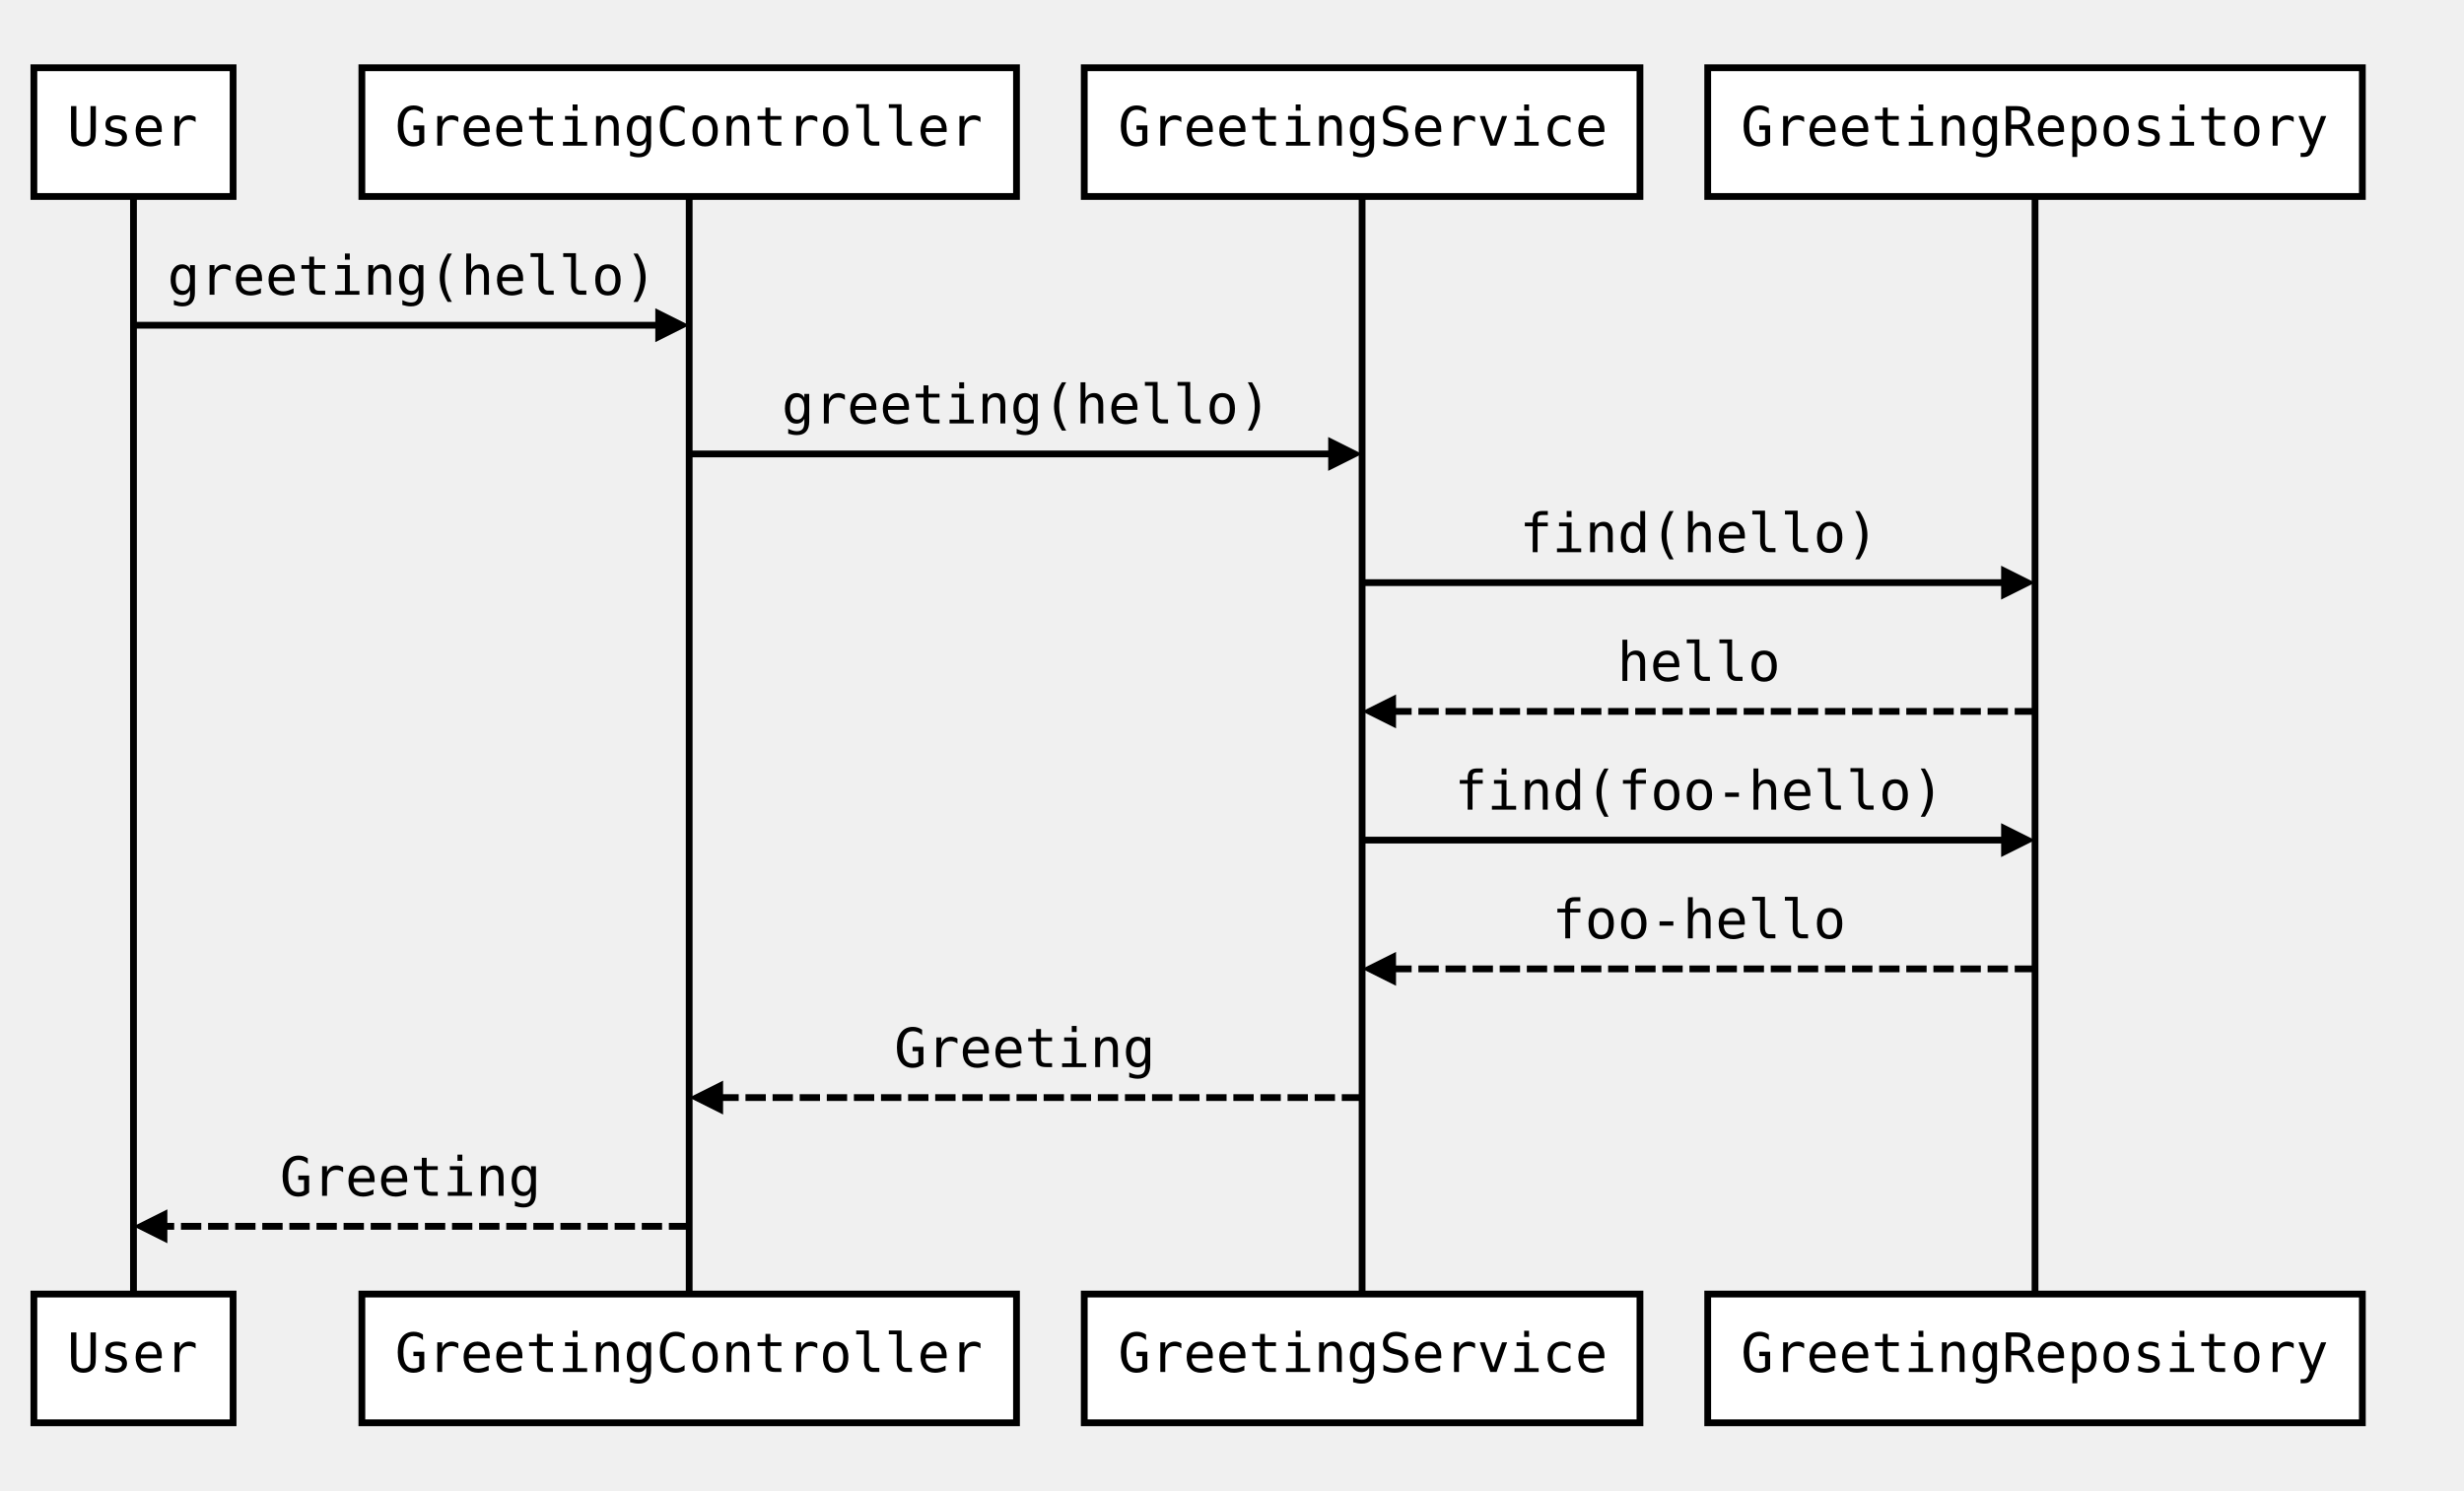
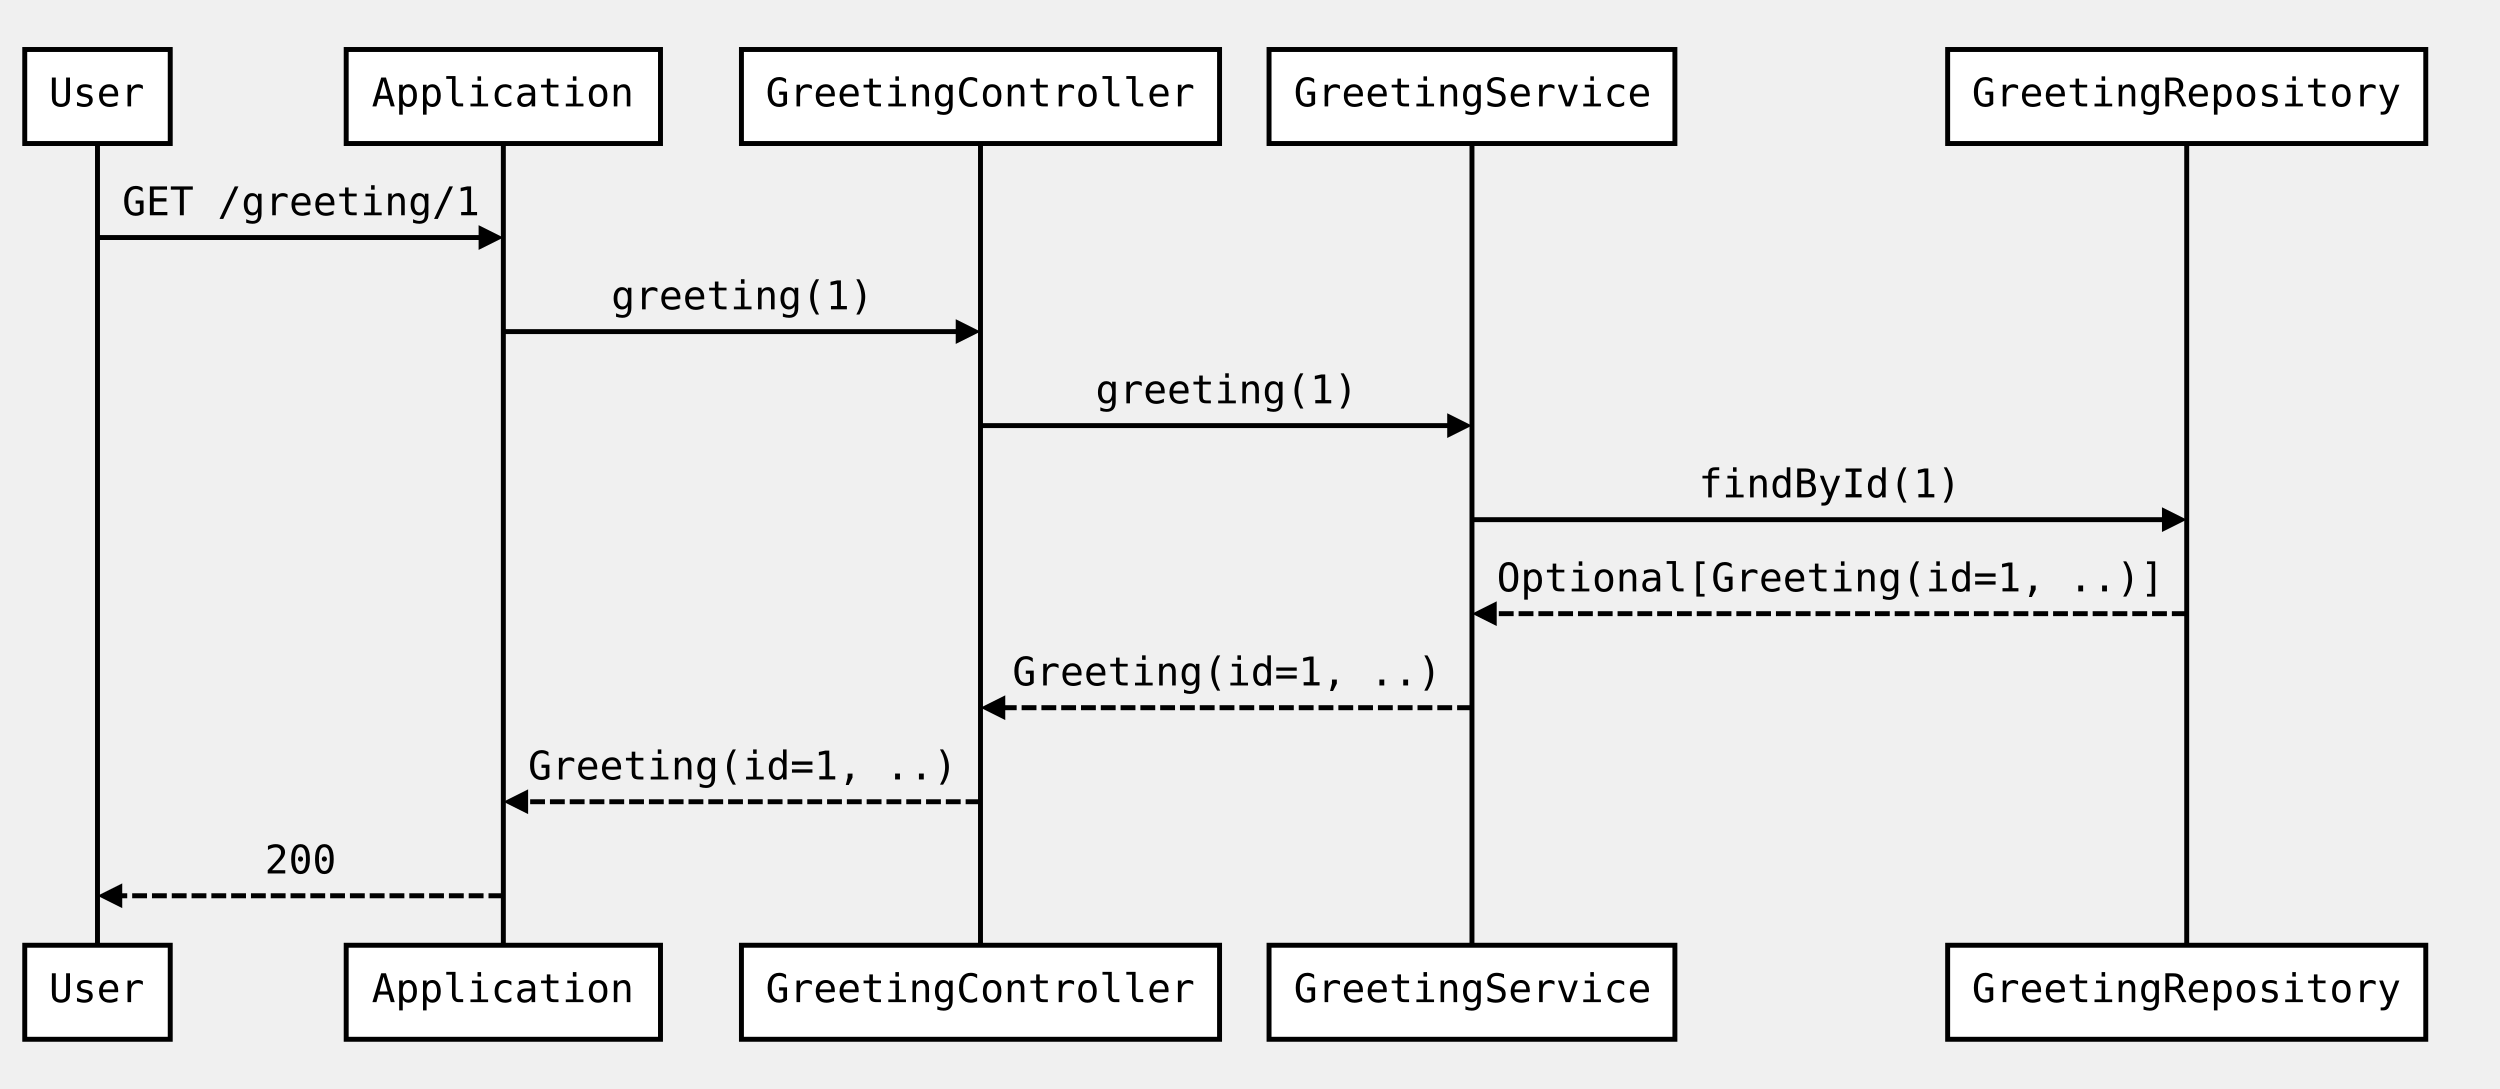
- <svg xmlns="http://www.w3.org/2000/svg" xmlns:xlink="http://www.w3.org/1999/xlink" height="440" version="1.1" width="727.258" style="overflow: hidden; position: relative;">
+ <svg xmlns="http://www.w3.org/2000/svg" xmlns:xlink="http://www.w3.org/1999/xlink" height="440" version="1.1" width="1010.312" style="overflow: hidden; position: relative;">
  <defs style="-webkit-tap-highlight-color: rgba(0, 0, 0, 0);">
    <path stroke-linecap="round" d="M5,0 0,2.5 5,5z" id="raphael-marker-block" style="-webkit-tap-highlight-color: rgba(0, 0, 0, 0);" />
-     <marker id="raphael-marker-endblock55-obj42" markerHeight="5" markerWidth="5" orient="auto" refX="2.5" refY="2.5" style="-webkit-tap-highlight-color: rgba(0, 0, 0, 0);">
+     <marker id="raphael-marker-endblock55-obj50" markerHeight="5" markerWidth="5" orient="auto" refX="2.5" refY="2.5" style="-webkit-tap-highlight-color: rgba(0, 0, 0, 0);">
      <use xlink:href="#raphael-marker-block" transform="rotate(180 2.5 2.5) scale(1,1)" stroke-width="1" fill="#000000" stroke="none" style="-webkit-tap-highlight-color: rgba(0, 0, 0, 0);" />
    </marker>
-     <marker id="raphael-marker-endblock55-obj45" markerHeight="5" markerWidth="5" orient="auto" refX="2.5" refY="2.5" style="-webkit-tap-highlight-color: rgba(0, 0, 0, 0);">
+     <marker id="raphael-marker-endblock55-obj53" markerHeight="5" markerWidth="5" orient="auto" refX="2.5" refY="2.5" style="-webkit-tap-highlight-color: rgba(0, 0, 0, 0);">
      <use xlink:href="#raphael-marker-block" transform="rotate(180 2.5 2.5) scale(1,1)" stroke-width="1" fill="#000000" stroke="none" style="-webkit-tap-highlight-color: rgba(0, 0, 0, 0);" />
    </marker>
-     <marker id="raphael-marker-endblock55-obj48" markerHeight="5" markerWidth="5" orient="auto" refX="2.5" refY="2.5" style="-webkit-tap-highlight-color: rgba(0, 0, 0, 0);">
+     <marker id="raphael-marker-endblock55-obj56" markerHeight="5" markerWidth="5" orient="auto" refX="2.5" refY="2.5" style="-webkit-tap-highlight-color: rgba(0, 0, 0, 0);">
      <use xlink:href="#raphael-marker-block" transform="rotate(180 2.5 2.5) scale(1,1)" stroke-width="1" fill="#000000" stroke="none" style="-webkit-tap-highlight-color: rgba(0, 0, 0, 0);" />
    </marker>
-     <marker id="raphael-marker-endblock55-obj51" markerHeight="5" markerWidth="5" orient="auto" refX="2.5" refY="2.5" style="-webkit-tap-highlight-color: rgba(0, 0, 0, 0);">
+     <marker id="raphael-marker-endblock55-obj59" markerHeight="5" markerWidth="5" orient="auto" refX="2.5" refY="2.5" style="-webkit-tap-highlight-color: rgba(0, 0, 0, 0);">
      <use xlink:href="#raphael-marker-block" transform="rotate(180 2.5 2.5) scale(1,1)" stroke-width="1" fill="#000000" stroke="none" style="-webkit-tap-highlight-color: rgba(0, 0, 0, 0);" />
    </marker>
-     <marker id="raphael-marker-endblock55-obj54" markerHeight="5" markerWidth="5" orient="auto" refX="2.5" refY="2.5" style="-webkit-tap-highlight-color: rgba(0, 0, 0, 0);">
+     <marker id="raphael-marker-endblock55-obj62" markerHeight="5" markerWidth="5" orient="auto" refX="2.5" refY="2.5" style="-webkit-tap-highlight-color: rgba(0, 0, 0, 0);">
      <use xlink:href="#raphael-marker-block" transform="rotate(180 2.5 2.5) scale(1,1)" stroke-width="1" fill="#000000" stroke="none" style="-webkit-tap-highlight-color: rgba(0, 0, 0, 0);" />
    </marker>
-     <marker id="raphael-marker-endblock55-obj57" markerHeight="5" markerWidth="5" orient="auto" refX="2.5" refY="2.5" style="-webkit-tap-highlight-color: rgba(0, 0, 0, 0);">
+     <marker id="raphael-marker-endblock55-obj65" markerHeight="5" markerWidth="5" orient="auto" refX="2.5" refY="2.5" style="-webkit-tap-highlight-color: rgba(0, 0, 0, 0);">
      <use xlink:href="#raphael-marker-block" transform="rotate(180 2.5 2.5) scale(1,1)" stroke-width="1" fill="#000000" stroke="none" style="-webkit-tap-highlight-color: rgba(0, 0, 0, 0);" />
    </marker>
-     <marker id="raphael-marker-endblock55-obj60" markerHeight="5" markerWidth="5" orient="auto" refX="2.5" refY="2.5" style="-webkit-tap-highlight-color: rgba(0, 0, 0, 0);">
+     <marker id="raphael-marker-endblock55-obj68" markerHeight="5" markerWidth="5" orient="auto" refX="2.5" refY="2.5" style="-webkit-tap-highlight-color: rgba(0, 0, 0, 0);">
      <use xlink:href="#raphael-marker-block" transform="rotate(180 2.5 2.5) scale(1,1)" stroke-width="1" fill="#000000" stroke="none" style="-webkit-tap-highlight-color: rgba(0, 0, 0, 0);" />
    </marker>
-     <marker id="raphael-marker-endblock55-obj63" markerHeight="5" markerWidth="5" orient="auto" refX="2.5" refY="2.5" style="-webkit-tap-highlight-color: rgba(0, 0, 0, 0);">
+     <marker id="raphael-marker-endblock55-obj71" markerHeight="5" markerWidth="5" orient="auto" refX="2.5" refY="2.5" style="-webkit-tap-highlight-color: rgba(0, 0, 0, 0);">
      <use xlink:href="#raphael-marker-block" transform="rotate(180 2.5 2.5) scale(1,1)" stroke-width="1" fill="#000000" stroke="none" style="-webkit-tap-highlight-color: rgba(0, 0, 0, 0);" />
    </marker>
  </defs>
  <rect x="10" y="20" width="58.797" height="38" rx="0" ry="0" fill="#ffffff" stroke="#000000" stroke-width="2" style="-webkit-tap-highlight-color: rgba(0, 0, 0, 0);" />
  <text x="19.805" y="39" text-anchor="start" font-family="Andale Mono, monospace" font-size="16px" stroke="none" fill="#000000" style="-webkit-tap-highlight-color: rgba(0, 0, 0, 0); text-anchor: start; font-family: &quot;Andale Mono&quot;, monospace; font-size: 16px;">
    <tspan dy="4" style="-webkit-tap-highlight-color: rgba(0, 0, 0, 0);">User</tspan>
  </text>
  <rect x="10" y="382" width="58.797" height="38" rx="0" ry="0" fill="#ffffff" stroke="#000000" stroke-width="2" style="-webkit-tap-highlight-color: rgba(0, 0, 0, 0);" />
  <text x="19.805" y="401" text-anchor="start" font-family="Andale Mono, monospace" font-size="16px" stroke="none" fill="#000000" style="-webkit-tap-highlight-color: rgba(0, 0, 0, 0); text-anchor: start; font-family: &quot;Andale Mono&quot;, monospace; font-size: 16px;">
    <tspan dy="4" style="-webkit-tap-highlight-color: rgba(0, 0, 0, 0);">User</tspan>
  </text>
  <path fill="none" stroke="#000000" d="M39.398,58L39.398,382" stroke-width="2" style="-webkit-tap-highlight-color: rgba(0, 0, 0, 0);" />
-   <rect x="106.805" y="20" width="193.219" height="38" rx="0" ry="0" fill="#ffffff" stroke="#000000" stroke-width="2" style="-webkit-tap-highlight-color: rgba(0, 0, 0, 0);" />
-   <text x="116.602" y="39" text-anchor="start" font-family="Andale Mono, monospace" font-size="16px" stroke="none" fill="#000000" style="-webkit-tap-highlight-color: rgba(0, 0, 0, 0); text-anchor: start; font-family: &quot;Andale Mono&quot;, monospace; font-size: 16px;">
+   <rect x="139.906" y="20" width="127.016" height="38" rx="0" ry="0" fill="#ffffff" stroke="#000000" stroke-width="2" style="-webkit-tap-highlight-color: rgba(0, 0, 0, 0);" />
+   <text x="150.195" y="39" text-anchor="start" font-family="Andale Mono, monospace" font-size="16px" stroke="none" fill="#000000" style="-webkit-tap-highlight-color: rgba(0, 0, 0, 0); text-anchor: start; font-family: &quot;Andale Mono&quot;, monospace; font-size: 16px;">
+     <tspan dy="4" style="-webkit-tap-highlight-color: rgba(0, 0, 0, 0);">Application</tspan>
+   </text>
+   <rect x="139.906" y="382" width="127.016" height="38" rx="0" ry="0" fill="#ffffff" stroke="#000000" stroke-width="2" style="-webkit-tap-highlight-color: rgba(0, 0, 0, 0);" />
+   <text x="150.195" y="401" text-anchor="start" font-family="Andale Mono, monospace" font-size="16px" stroke="none" fill="#000000" style="-webkit-tap-highlight-color: rgba(0, 0, 0, 0); text-anchor: start; font-family: &quot;Andale Mono&quot;, monospace; font-size: 16px;">
+     <tspan dy="4" style="-webkit-tap-highlight-color: rgba(0, 0, 0, 0);">Application</tspan>
+   </text>
+   <path fill="none" stroke="#000000" d="M203.414,58L203.414,382" stroke-width="2" style="-webkit-tap-highlight-color: rgba(0, 0, 0, 0);" />
+   <rect x="299.633" y="20" width="193.219" height="38" rx="0" ry="0" fill="#ffffff" stroke="#000000" stroke-width="2" style="-webkit-tap-highlight-color: rgba(0, 0, 0, 0);" />
+   <text x="309.43" y="39" text-anchor="start" font-family="Andale Mono, monospace" font-size="16px" stroke="none" fill="#000000" style="-webkit-tap-highlight-color: rgba(0, 0, 0, 0); text-anchor: start; font-family: &quot;Andale Mono&quot;, monospace; font-size: 16px;">
    <tspan dy="4" style="-webkit-tap-highlight-color: rgba(0, 0, 0, 0);">GreetingController</tspan>
  </text>
-   <rect x="106.805" y="382" width="193.219" height="38" rx="0" ry="0" fill="#ffffff" stroke="#000000" stroke-width="2" style="-webkit-tap-highlight-color: rgba(0, 0, 0, 0);" />
-   <text x="116.602" y="401" text-anchor="start" font-family="Andale Mono, monospace" font-size="16px" stroke="none" fill="#000000" style="-webkit-tap-highlight-color: rgba(0, 0, 0, 0); text-anchor: start; font-family: &quot;Andale Mono&quot;, monospace; font-size: 16px;">
+   <rect x="299.633" y="382" width="193.219" height="38" rx="0" ry="0" fill="#ffffff" stroke="#000000" stroke-width="2" style="-webkit-tap-highlight-color: rgba(0, 0, 0, 0);" />
+   <text x="309.43" y="401" text-anchor="start" font-family="Andale Mono, monospace" font-size="16px" stroke="none" fill="#000000" style="-webkit-tap-highlight-color: rgba(0, 0, 0, 0); text-anchor: start; font-family: &quot;Andale Mono&quot;, monospace; font-size: 16px;">
    <tspan dy="4" style="-webkit-tap-highlight-color: rgba(0, 0, 0, 0);">GreetingController</tspan>
  </text>
-   <path fill="none" stroke="#000000" d="M203.414,58L203.414,382" stroke-width="2" style="-webkit-tap-highlight-color: rgba(0, 0, 0, 0);" />
-   <rect x="320.023" y="20" width="164.016" height="38" rx="0" ry="0" fill="#ffffff" stroke="#000000" stroke-width="2" style="-webkit-tap-highlight-color: rgba(0, 0, 0, 0);" />
-   <text x="330.016" y="39" text-anchor="start" font-family="Andale Mono, monospace" font-size="16px" stroke="none" fill="#000000" style="-webkit-tap-highlight-color: rgba(0, 0, 0, 0); text-anchor: start; font-family: &quot;Andale Mono&quot;, monospace; font-size: 16px;">
+   <path fill="none" stroke="#000000" d="M396.242,58L396.242,382" stroke-width="2" style="-webkit-tap-highlight-color: rgba(0, 0, 0, 0);" />
+   <rect x="512.852" y="20" width="164.016" height="38" rx="0" ry="0" fill="#ffffff" stroke="#000000" stroke-width="2" style="-webkit-tap-highlight-color: rgba(0, 0, 0, 0);" />
+   <text x="522.844" y="39" text-anchor="start" font-family="Andale Mono, monospace" font-size="16px" stroke="none" fill="#000000" style="-webkit-tap-highlight-color: rgba(0, 0, 0, 0); text-anchor: start; font-family: &quot;Andale Mono&quot;, monospace; font-size: 16px;">
    <tspan dy="4" style="-webkit-tap-highlight-color: rgba(0, 0, 0, 0);">GreetingService</tspan>
  </text>
-   <rect x="320.023" y="382" width="164.016" height="38" rx="0" ry="0" fill="#ffffff" stroke="#000000" stroke-width="2" style="-webkit-tap-highlight-color: rgba(0, 0, 0, 0);" />
-   <text x="330.016" y="401" text-anchor="start" font-family="Andale Mono, monospace" font-size="16px" stroke="none" fill="#000000" style="-webkit-tap-highlight-color: rgba(0, 0, 0, 0); text-anchor: start; font-family: &quot;Andale Mono&quot;, monospace; font-size: 16px;">
+   <rect x="512.852" y="382" width="164.016" height="38" rx="0" ry="0" fill="#ffffff" stroke="#000000" stroke-width="2" style="-webkit-tap-highlight-color: rgba(0, 0, 0, 0);" />
+   <text x="522.844" y="401" text-anchor="start" font-family="Andale Mono, monospace" font-size="16px" stroke="none" fill="#000000" style="-webkit-tap-highlight-color: rgba(0, 0, 0, 0); text-anchor: start; font-family: &quot;Andale Mono&quot;, monospace; font-size: 16px;">
    <tspan dy="4" style="-webkit-tap-highlight-color: rgba(0, 0, 0, 0);">GreetingService</tspan>
  </text>
-   <path fill="none" stroke="#000000" d="M402.031,58L402.031,382" stroke-width="2" style="-webkit-tap-highlight-color: rgba(0, 0, 0, 0);" />
-   <rect x="504.039" y="20" width="193.219" height="38" rx="0" ry="0" fill="#ffffff" stroke="#000000" stroke-width="2" style="-webkit-tap-highlight-color: rgba(0, 0, 0, 0);" />
-   <text x="513.836" y="39" text-anchor="start" font-family="Andale Mono, monospace" font-size="16px" stroke="none" fill="#000000" style="-webkit-tap-highlight-color: rgba(0, 0, 0, 0); text-anchor: start; font-family: &quot;Andale Mono&quot;, monospace; font-size: 16px;">
+   <path fill="none" stroke="#000000" d="M594.859,58L594.859,382" stroke-width="2" style="-webkit-tap-highlight-color: rgba(0, 0, 0, 0);" />
+   <rect x="787.094" y="20" width="193.219" height="38" rx="0" ry="0" fill="#ffffff" stroke="#000000" stroke-width="2" style="-webkit-tap-highlight-color: rgba(0, 0, 0, 0);" />
+   <text x="796.891" y="39" text-anchor="start" font-family="Andale Mono, monospace" font-size="16px" stroke="none" fill="#000000" style="-webkit-tap-highlight-color: rgba(0, 0, 0, 0); text-anchor: start; font-family: &quot;Andale Mono&quot;, monospace; font-size: 16px;">
    <tspan dy="4" style="-webkit-tap-highlight-color: rgba(0, 0, 0, 0);">GreetingRepository</tspan>
  </text>
-   <rect x="504.039" y="382" width="193.219" height="38" rx="0" ry="0" fill="#ffffff" stroke="#000000" stroke-width="2" style="-webkit-tap-highlight-color: rgba(0, 0, 0, 0);" />
-   <text x="513.836" y="401" text-anchor="start" font-family="Andale Mono, monospace" font-size="16px" stroke="none" fill="#000000" style="-webkit-tap-highlight-color: rgba(0, 0, 0, 0); text-anchor: start; font-family: &quot;Andale Mono&quot;, monospace; font-size: 16px;">
+   <rect x="787.094" y="382" width="193.219" height="38" rx="0" ry="0" fill="#ffffff" stroke="#000000" stroke-width="2" style="-webkit-tap-highlight-color: rgba(0, 0, 0, 0);" />
+   <text x="796.891" y="401" text-anchor="start" font-family="Andale Mono, monospace" font-size="16px" stroke="none" fill="#000000" style="-webkit-tap-highlight-color: rgba(0, 0, 0, 0); text-anchor: start; font-family: &quot;Andale Mono&quot;, monospace; font-size: 16px;">
    <tspan dy="4" style="-webkit-tap-highlight-color: rgba(0, 0, 0, 0);">GreetingRepository</tspan>
  </text>
-   <path fill="none" stroke="#000000" d="M600.648,58L600.648,382" stroke-width="2" style="-webkit-tap-highlight-color: rgba(0, 0, 0, 0);" />
+   <path fill="none" stroke="#000000" d="M883.703,58L883.703,382" stroke-width="2" style="-webkit-tap-highlight-color: rgba(0, 0, 0, 0);" />
  <text x="49.391" y="83" text-anchor="start" font-family="Andale Mono, monospace" font-size="16px" stroke="none" fill="#000000" style="-webkit-tap-highlight-color: rgba(0, 0, 0, 0); text-anchor: start; font-family: &quot;Andale Mono&quot;, monospace; font-size: 16px;">
-     <tspan dy="4" style="-webkit-tap-highlight-color: rgba(0, 0, 0, 0);">greeting(hello)</tspan>
+     <tspan dy="4" style="-webkit-tap-highlight-color: rgba(0, 0, 0, 0);">GET /greeting/1</tspan>
  </text>
-   <path fill="none" stroke="#000000" d="M39.398,96C39.398,96,170.928,96,198.416,96" stroke-width="2" marker-end="url(#raphael-marker-endblock55-obj42)" stroke-dasharray="none" style="-webkit-tap-highlight-color: rgba(0, 0, 0, 0);" />
-   <text x="230.707" y="121" text-anchor="start" font-family="Andale Mono, monospace" font-size="16px" stroke="none" fill="#000000" style="-webkit-tap-highlight-color: rgba(0, 0, 0, 0); text-anchor: start; font-family: &quot;Andale Mono&quot;, monospace; font-size: 16px;">
-     <tspan dy="4" style="-webkit-tap-highlight-color: rgba(0, 0, 0, 0);">greeting(hello)</tspan>
+   <path fill="none" stroke="#000000" d="M39.398,96C39.398,96,170.928,96,198.416,96" stroke-width="2" marker-end="url(#raphael-marker-endblock55-obj50)" stroke-dasharray="none" style="-webkit-tap-highlight-color: rgba(0, 0, 0, 0);" />
+   <text x="247.016" y="121" text-anchor="start" font-family="Andale Mono, monospace" font-size="16px" stroke="none" fill="#000000" style="-webkit-tap-highlight-color: rgba(0, 0, 0, 0); text-anchor: start; font-family: &quot;Andale Mono&quot;, monospace; font-size: 16px;">
+     <tspan dy="4" style="-webkit-tap-highlight-color: rgba(0, 0, 0, 0);">greeting(1)</tspan>
  </text>
-   <path fill="none" stroke="#000000" d="M203.414,134C203.414,134,366.185,134,397.022,134" stroke-width="2" marker-end="url(#raphael-marker-endblock55-obj45)" stroke-dasharray="none" style="-webkit-tap-highlight-color: rgba(0, 0, 0, 0);" />
-   <text x="448.527" y="159" text-anchor="start" font-family="Andale Mono, monospace" font-size="16px" stroke="none" fill="#000000" style="-webkit-tap-highlight-color: rgba(0, 0, 0, 0); text-anchor: start; font-family: &quot;Andale Mono&quot;, monospace; font-size: 16px;">
-     <tspan dy="4" style="-webkit-tap-highlight-color: rgba(0, 0, 0, 0);">find(hello)</tspan>
+   <path fill="none" stroke="#000000" d="M203.414,134C203.414,134,360.93,134,391.233,134" stroke-width="2" marker-end="url(#raphael-marker-endblock55-obj53)" stroke-dasharray="none" style="-webkit-tap-highlight-color: rgba(0, 0, 0, 0);" />
+   <text x="442.738" y="159" text-anchor="start" font-family="Andale Mono, monospace" font-size="16px" stroke="none" fill="#000000" style="-webkit-tap-highlight-color: rgba(0, 0, 0, 0); text-anchor: start; font-family: &quot;Andale Mono&quot;, monospace; font-size: 16px;">
+     <tspan dy="4" style="-webkit-tap-highlight-color: rgba(0, 0, 0, 0);">greeting(1)</tspan>
  </text>
-   <path fill="none" stroke="#000000" d="M402.031,172C402.031,172,564.802,172,595.639,172" stroke-width="2" marker-end="url(#raphael-marker-endblock55-obj48)" stroke-dasharray="none" style="-webkit-tap-highlight-color: rgba(0, 0, 0, 0);" />
-   <text x="477.34" y="197" text-anchor="start" font-family="Andale Mono, monospace" font-size="16px" stroke="none" fill="#000000" style="-webkit-tap-highlight-color: rgba(0, 0, 0, 0); text-anchor: start; font-family: &quot;Andale Mono&quot;, monospace; font-size: 16px;">
-     <tspan dy="4" style="-webkit-tap-highlight-color: rgba(0, 0, 0, 0);">hello</tspan>
+   <path fill="none" stroke="#000000" d="M396.242,172C396.242,172,559.013,172,589.85,172" stroke-width="2" marker-end="url(#raphael-marker-endblock55-obj56)" stroke-dasharray="none" style="-webkit-tap-highlight-color: rgba(0, 0, 0, 0);" />
+   <text x="686.469" y="197" text-anchor="start" font-family="Andale Mono, monospace" font-size="16px" stroke="none" fill="#000000" style="-webkit-tap-highlight-color: rgba(0, 0, 0, 0); text-anchor: start; font-family: &quot;Andale Mono&quot;, monospace; font-size: 16px;">
+     <tspan dy="4" style="-webkit-tap-highlight-color: rgba(0, 0, 0, 0);">findById(1)</tspan>
  </text>
-   <path fill="none" stroke="#000000" d="M600.648,210C600.648,210,437.878,210,407.04,210" stroke-width="2" marker-end="url(#raphael-marker-endblock55-obj51)" stroke-dasharray="6,2" style="-webkit-tap-highlight-color: rgba(0, 0, 0, 0);" />
-   <text x="429.324" y="235" text-anchor="start" font-family="Andale Mono, monospace" font-size="16px" stroke="none" fill="#000000" style="-webkit-tap-highlight-color: rgba(0, 0, 0, 0); text-anchor: start; font-family: &quot;Andale Mono&quot;, monospace; font-size: 16px;">
-     <tspan dy="4" style="-webkit-tap-highlight-color: rgba(0, 0, 0, 0);">find(foo-hello)</tspan>
+   <path fill="none" stroke="#000000" d="M594.859,210C594.859,210,840.399,210,878.705,210" stroke-width="2" marker-end="url(#raphael-marker-endblock55-obj59)" stroke-dasharray="none" style="-webkit-tap-highlight-color: rgba(0, 0, 0, 0);" />
+   <text x="604.859" y="235" text-anchor="start" font-family="Andale Mono, monospace" font-size="16px" stroke="none" fill="#000000" style="-webkit-tap-highlight-color: rgba(0, 0, 0, 0); text-anchor: start; font-family: &quot;Andale Mono&quot;, monospace; font-size: 16px;">
+     <tspan dy="4" style="-webkit-tap-highlight-color: rgba(0, 0, 0, 0);">Optional[Greeting(id=1, ..)]</tspan>
  </text>
-   <path fill="none" stroke="#000000" d="M402.031,248C402.031,248,564.802,248,595.639,248" stroke-width="2" marker-end="url(#raphael-marker-endblock55-obj54)" stroke-dasharray="none" style="-webkit-tap-highlight-color: rgba(0, 0, 0, 0);" />
-   <text x="458.137" y="273" text-anchor="start" font-family="Andale Mono, monospace" font-size="16px" stroke="none" fill="#000000" style="-webkit-tap-highlight-color: rgba(0, 0, 0, 0); text-anchor: start; font-family: &quot;Andale Mono&quot;, monospace; font-size: 16px;">
-     <tspan dy="4" style="-webkit-tap-highlight-color: rgba(0, 0, 0, 0);">foo-hello</tspan>
+   <path fill="none" stroke="#000000" d="M883.703,248C883.703,248,638.163,248,599.858,248" stroke-width="2" marker-end="url(#raphael-marker-endblock55-obj62)" stroke-dasharray="6,2" style="-webkit-tap-highlight-color: rgba(0, 0, 0, 0);" />
+   <text x="409.129" y="273" text-anchor="start" font-family="Andale Mono, monospace" font-size="16px" stroke="none" fill="#000000" style="-webkit-tap-highlight-color: rgba(0, 0, 0, 0); text-anchor: start; font-family: &quot;Andale Mono&quot;, monospace; font-size: 16px;">
+     <tspan dy="4" style="-webkit-tap-highlight-color: rgba(0, 0, 0, 0);">Greeting(id=1, ..)</tspan>
  </text>
-   <path fill="none" stroke="#000000" d="M600.648,286C600.648,286,437.878,286,407.04,286" stroke-width="2" marker-end="url(#raphael-marker-endblock55-obj57)" stroke-dasharray="6,2" style="-webkit-tap-highlight-color: rgba(0, 0, 0, 0);" />
-   <text x="263.926" y="311" text-anchor="start" font-family="Andale Mono, monospace" font-size="16px" stroke="none" fill="#000000" style="-webkit-tap-highlight-color: rgba(0, 0, 0, 0); text-anchor: start; font-family: &quot;Andale Mono&quot;, monospace; font-size: 16px;">
-     <tspan dy="4" style="-webkit-tap-highlight-color: rgba(0, 0, 0, 0);">Greeting</tspan>
+   <path fill="none" stroke="#000000" d="M594.859,286C594.859,286,432.089,286,401.251,286" stroke-width="2" marker-end="url(#raphael-marker-endblock55-obj65)" stroke-dasharray="6,2" style="-webkit-tap-highlight-color: rgba(0, 0, 0, 0);" />
+   <text x="213.406" y="311" text-anchor="start" font-family="Andale Mono, monospace" font-size="16px" stroke="none" fill="#000000" style="-webkit-tap-highlight-color: rgba(0, 0, 0, 0); text-anchor: start; font-family: &quot;Andale Mono&quot;, monospace; font-size: 16px;">
+     <tspan dy="4" style="-webkit-tap-highlight-color: rgba(0, 0, 0, 0);">Greeting(id=1, ..)</tspan>
  </text>
-   <path fill="none" stroke="#000000" d="M402.031,324C402.031,324,239.26,324,208.423,324" stroke-width="2" marker-end="url(#raphael-marker-endblock55-obj60)" stroke-dasharray="6,2" style="-webkit-tap-highlight-color: rgba(0, 0, 0, 0);" />
-   <text x="82.609" y="349" text-anchor="start" font-family="Andale Mono, monospace" font-size="16px" stroke="none" fill="#000000" style="-webkit-tap-highlight-color: rgba(0, 0, 0, 0); text-anchor: start; font-family: &quot;Andale Mono&quot;, monospace; font-size: 16px;">
-     <tspan dy="4" style="-webkit-tap-highlight-color: rgba(0, 0, 0, 0);">Greeting</tspan>
+   <path fill="none" stroke="#000000" d="M396.242,324C396.242,324,238.727,324,208.423,324" stroke-width="2" marker-end="url(#raphael-marker-endblock55-obj68)" stroke-dasharray="6,2" style="-webkit-tap-highlight-color: rgba(0, 0, 0, 0);" />
+   <text x="107" y="349" text-anchor="start" font-family="Andale Mono, monospace" font-size="16px" stroke="none" fill="#000000" style="-webkit-tap-highlight-color: rgba(0, 0, 0, 0); text-anchor: start; font-family: &quot;Andale Mono&quot;, monospace; font-size: 16px;">
+     <tspan dy="4" style="-webkit-tap-highlight-color: rgba(0, 0, 0, 0);">200</tspan>
  </text>
-   <path fill="none" stroke="#000000" d="M203.414,362C203.414,362,71.884,362,44.397,362" stroke-width="2" marker-end="url(#raphael-marker-endblock55-obj63)" stroke-dasharray="6,2" style="-webkit-tap-highlight-color: rgba(0, 0, 0, 0);" />
+   <path fill="none" stroke="#000000" d="M203.414,362C203.414,362,71.884,362,44.397,362" stroke-width="2" marker-end="url(#raphael-marker-endblock55-obj71)" stroke-dasharray="6,2" style="-webkit-tap-highlight-color: rgba(0, 0, 0, 0);" />
</svg>
